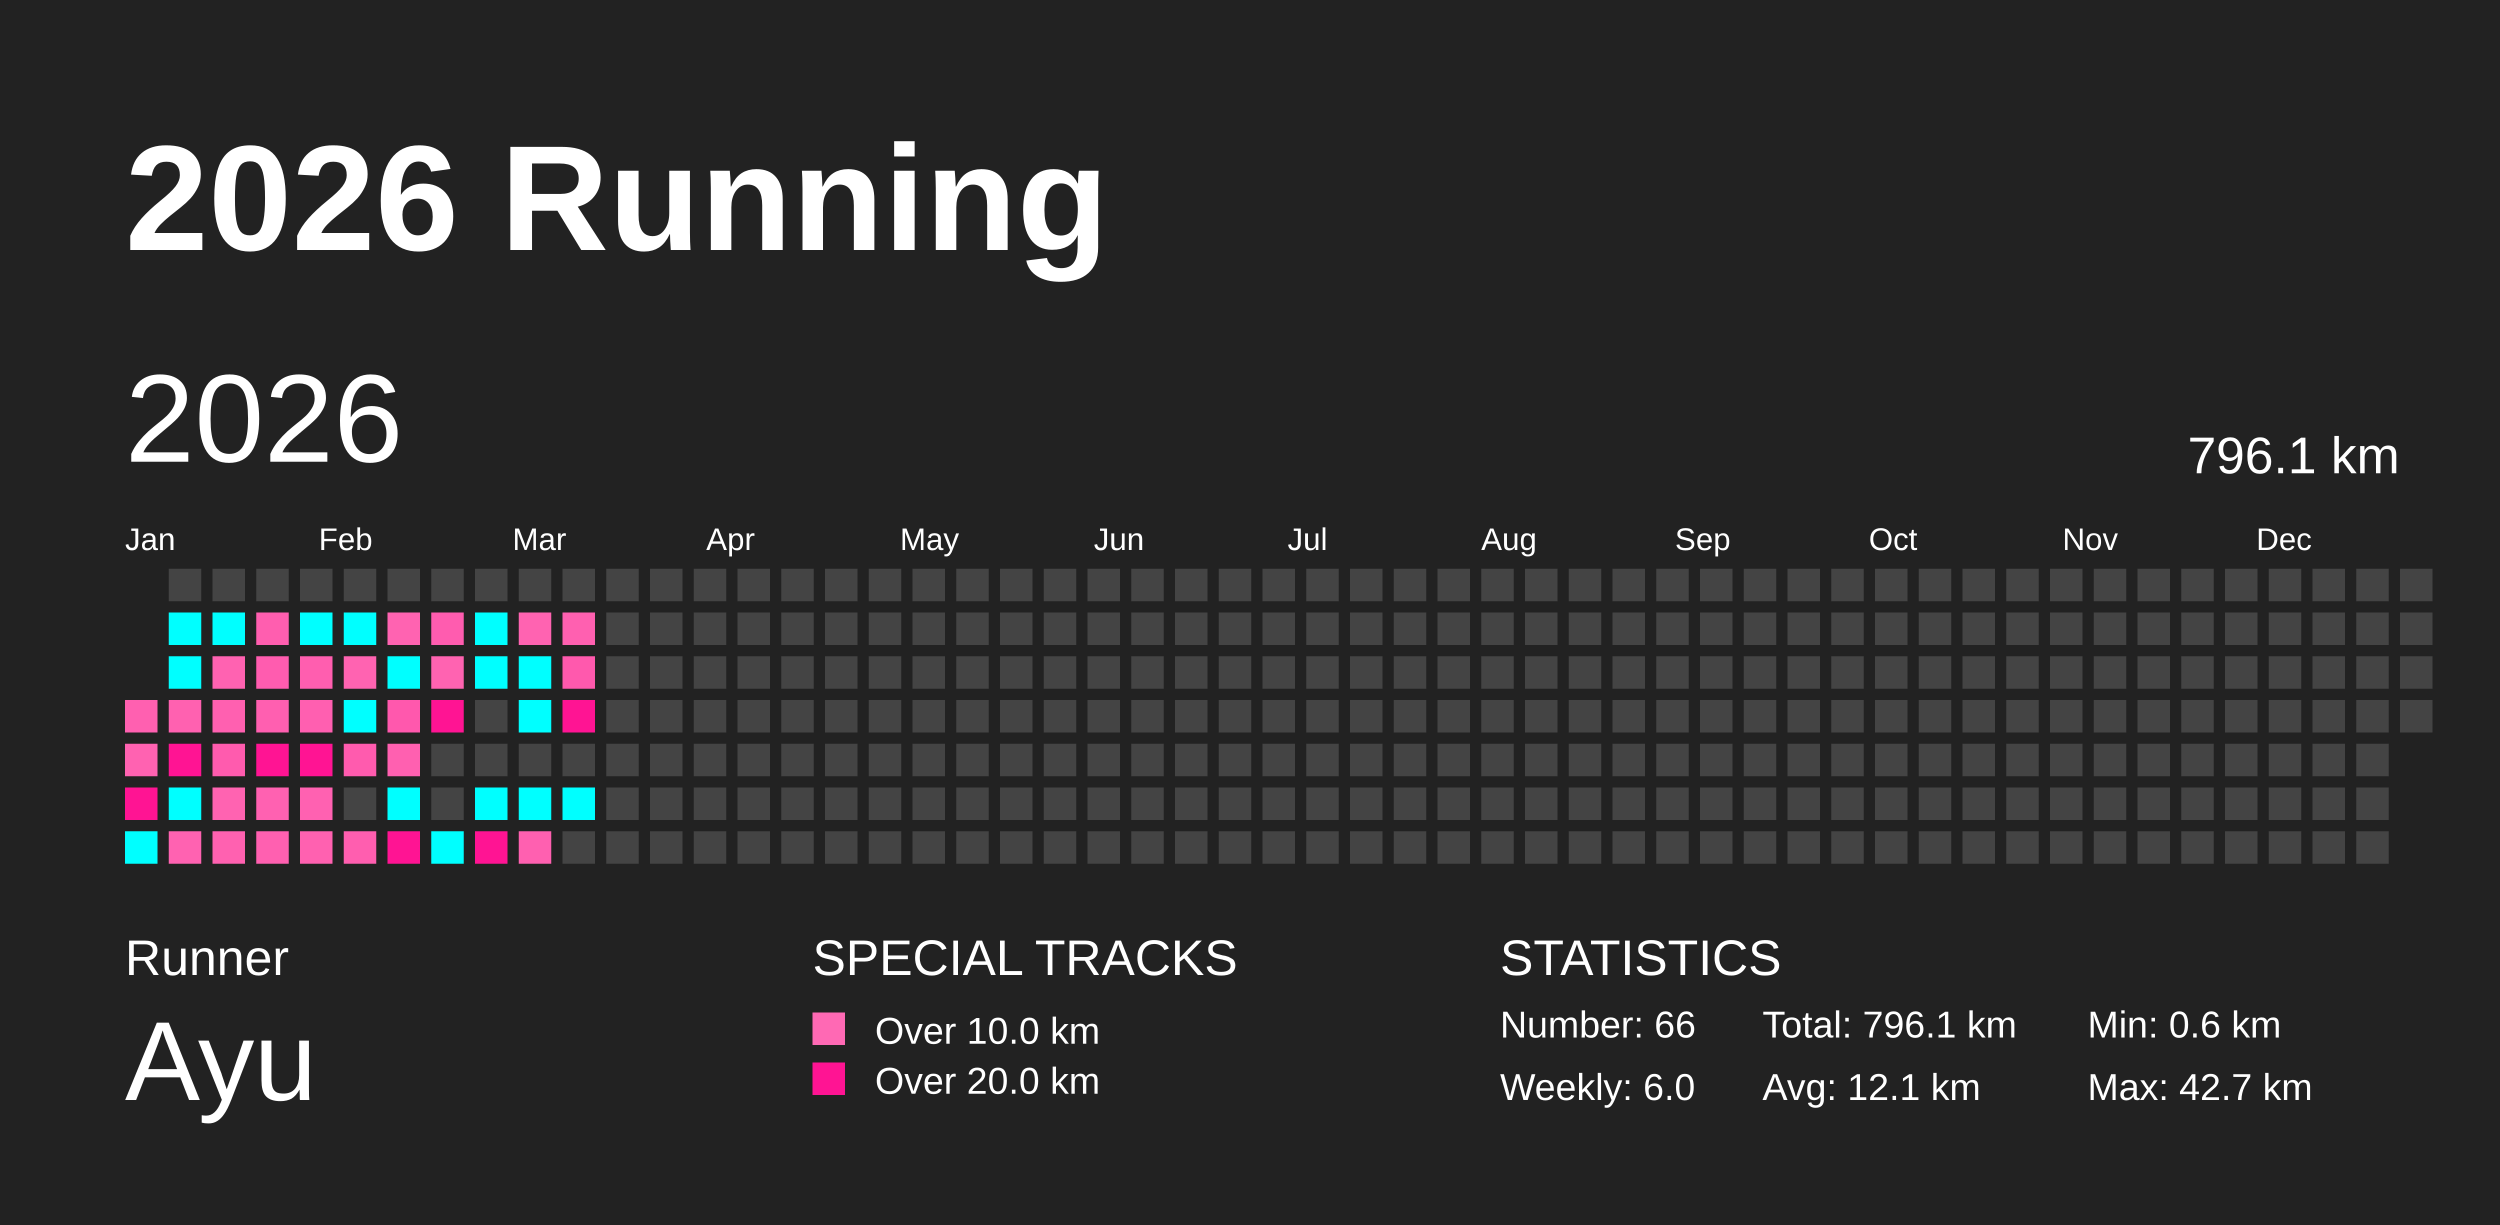
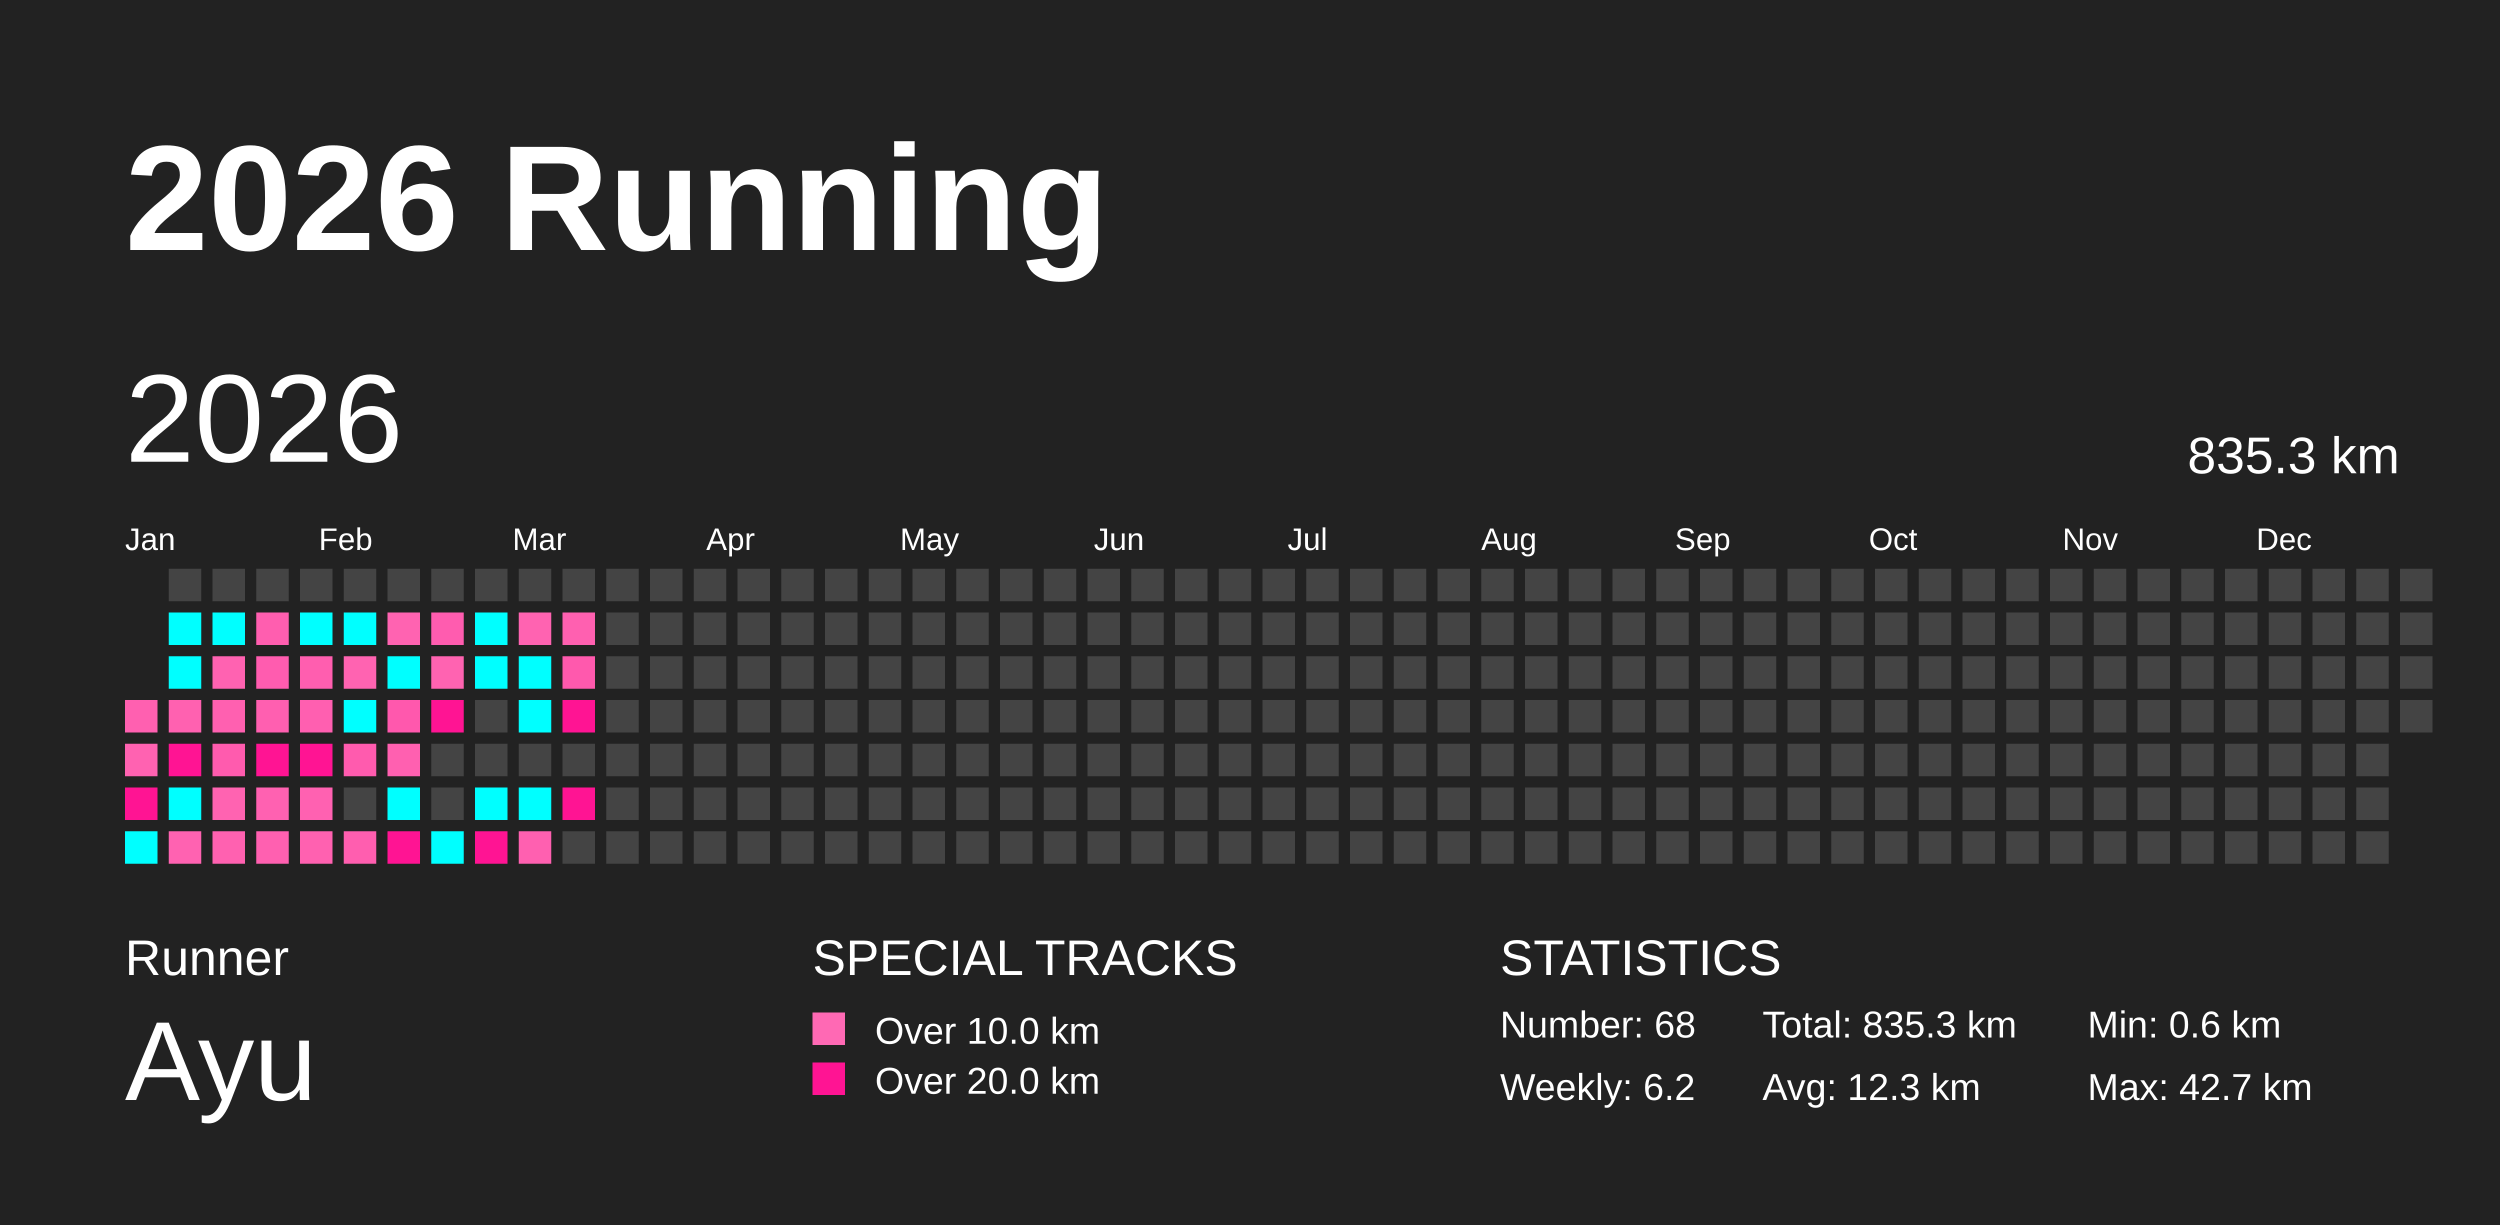
<svg xmlns="http://www.w3.org/2000/svg" baseProfile="full" height="98mm" version="1.1" viewBox="0,0,200,98" width="200mm">
  <defs />
  <rect fill="#222222" height="98" width="200" x="0" y="0" />
  <text fill="#FFFFFF" style="font-size:12px; font-family:Arial; font-weight:bold;" x="10" y="20">2026 Running</text>
  <text fill="#FFFFFF" style="font-size:4px; font-family:Arial" x="10" y="78">Runner</text>
  <text fill="#FFFFFF" style="font-size:9px; font-family:Arial" x="10" y="88">Ayu</text>
  <text fill="#FFFFFF" style="font-size:4px; font-family:Arial" x="65" y="78">SPECIAL TRACKS</text>
  <rect fill="#ff69b4" height="2.6" width="2.6" x="65" y="81" />
  <text fill="#FFFFFF" style="font-size:3px; font-family:Arial" x="70" y="83.5">Over 10.0 km</text>
  <rect fill="#ff1493" height="2.6" width="2.6" x="65" y="85" />
  <text fill="#FFFFFF" style="font-size:3px; font-family:Arial" x="70" y="87.5">Over 20.0 km</text>
  <text fill="#FFFFFF" style="font-size:4px; font-family:Arial" x="120" y="78">STATISTICS</text>
-   <text fill="#FFFFFF" style="font-size:3px; font-family:Arial" x="120" y="83">Number: 66</text>
-   <text fill="#FFFFFF" style="font-size:3px; font-family:Arial" x="120" y="88">Weekly: 6.0</text>
-   <text fill="#FFFFFF" style="font-size:3px; font-family:Arial" x="141" y="83">Total: 796.1 km</text>
-   <text fill="#FFFFFF" style="font-size:3px; font-family:Arial" x="141" y="88">Avg: 12.1 km</text>
+   <text fill="#FFFFFF" style="font-size:3px; font-family:Arial" x="120" y="83">Number: 68</text>
+   <text fill="#FFFFFF" style="font-size:3px; font-family:Arial" x="120" y="88">Weekly: 6.2</text>
+   <text fill="#FFFFFF" style="font-size:3px; font-family:Arial" x="141" y="83">Total: 835.3 km</text>
+   <text fill="#FFFFFF" style="font-size:3px; font-family:Arial" x="141" y="88">Avg: 12.3 km</text>
  <text fill="#FFFFFF" style="font-size:3px; font-family:Arial" x="167" y="83">Min: 0.6 km</text>
  <text fill="#FFFFFF" style="font-size:3px; font-family:Arial" x="167" y="88">Max: 42.7 km</text>
  <text dominant-baseline="hanging" fill="#FFFFFF" style="font-size:10.0px; font-family:Arial;" x="10" y="30">2026</text>
-   <text dominant-baseline="hanging" fill="#FFFFFF" style="font-size:4.125px; font-family:Arial;" x="175" y="35">796.1 km</text>
+   <text dominant-baseline="hanging" fill="#FFFFFF" style="font-size:4.125px; font-family:Arial;" x="175" y="35">835.3 km</text>
  <text fill="#FFFFFF" style="font-size:2.5px; font-family:Arial" x="10.0" y="44">Jan</text>
  <text fill="#FFFFFF" style="font-size:2.5px; font-family:Arial" x="25.5" y="44">Feb</text>
  <text fill="#FFFFFF" style="font-size:2.5px; font-family:Arial" x="41.0" y="44">Mar</text>
  <text fill="#FFFFFF" style="font-size:2.5px; font-family:Arial" x="56.5" y="44">Apr</text>
  <text fill="#FFFFFF" style="font-size:2.5px; font-family:Arial" x="72.0" y="44">May</text>
  <text fill="#FFFFFF" style="font-size:2.5px; font-family:Arial" x="87.5" y="44">Jun</text>
  <text fill="#FFFFFF" style="font-size:2.5px; font-family:Arial" x="103.0" y="44">Jul</text>
  <text fill="#FFFFFF" style="font-size:2.5px; font-family:Arial" x="118.5" y="44">Aug</text>
  <text fill="#FFFFFF" style="font-size:2.5px; font-family:Arial" x="134.0" y="44">Sep</text>
  <text fill="#FFFFFF" style="font-size:2.5px; font-family:Arial" x="149.5" y="44">Oct</text>
  <text fill="#FFFFFF" style="font-size:2.5px; font-family:Arial" x="165.0" y="44">Nov</text>
  <text fill="#FFFFFF" style="font-size:2.5px; font-family:Arial" x="180.5" y="44">Dec</text>
  <rect fill="#ff60b0" height="2.6" width="2.6" x="10.0" y="56.0" />
  <rect fill="#ff62b1" height="2.6" width="2.6" x="10.0" y="59.5" />
  <rect fill="#ff1493" height="2.6" width="2.6" x="10.0" y="63.0" />
  <rect fill="#00ffff" height="2.6" width="2.6" x="10.0" y="66.5" />
  <rect fill="#444444" height="2.6" width="2.6" x="13.5" y="45.5" />
  <rect fill="#00ffff" height="2.6" width="2.6" x="13.5" y="49.0" />
  <rect fill="#00ffff" height="2.6" width="2.6" x="13.5" y="52.5" />
  <rect fill="#ff61b0" height="2.6" width="2.6" x="13.5" y="56.0" />
  <rect fill="#ff1493" height="2.6" width="2.6" x="13.5" y="59.5" />
  <rect fill="#00ffff" height="2.6" width="2.6" x="13.5" y="63.0" />
  <rect fill="#ff62b1" height="2.6" width="2.6" x="13.5" y="66.5" />
  <rect fill="#444444" height="2.6" width="2.6" x="17.0" y="45.5" />
  <rect fill="#00ffff" height="2.6" width="2.6" x="17.0" y="49.0" />
  <rect fill="#ff62b1" height="2.6" width="2.6" x="17.0" y="52.5" />
  <rect fill="#ff60b0" height="2.6" width="2.6" x="17.0" y="56.0" />
  <rect fill="#ff5bae" height="2.6" width="2.6" x="17.0" y="59.5" />
  <rect fill="#ff63b1" height="2.6" width="2.6" x="17.0" y="63.0" />
  <rect fill="#ff61b0" height="2.6" width="2.6" x="17.0" y="66.5" />
  <rect fill="#444444" height="2.6" width="2.6" x="20.5" y="45.5" />
  <rect fill="#ff5eaf" height="2.6" width="2.6" x="20.5" y="49.0" />
  <rect fill="#ff5caf" height="2.6" width="2.6" x="20.5" y="52.5" />
  <rect fill="#ff5fb0" height="2.6" width="2.6" x="20.5" y="56.0" />
  <rect fill="#ff1493" height="2.6" width="2.6" x="20.5" y="59.5" />
  <rect fill="#ff61b1" height="2.6" width="2.6" x="20.5" y="63.0" />
  <rect fill="#ff60b0" height="2.6" width="2.6" x="20.5" y="66.5" />
  <rect fill="#444444" height="2.6" width="2.6" x="24.0" y="45.5" />
  <rect fill="#00ffff" height="2.6" width="2.6" x="24.0" y="49.0" />
  <rect fill="#ff5eaf" height="2.6" width="2.6" x="24.0" y="52.5" />
  <rect fill="#ff5fb0" height="2.6" width="2.6" x="24.0" y="56.0" />
  <rect fill="#ff1493" height="2.6" width="2.6" x="24.0" y="59.5" />
  <rect fill="#ff61b1" height="2.6" width="2.6" x="24.0" y="63.0" />
  <rect fill="#ff61b0" height="2.6" width="2.6" x="24.0" y="66.5" />
  <rect fill="#444444" height="2.6" width="2.6" x="27.5" y="45.5" />
  <rect fill="#00ffff" height="2.6" width="2.6" x="27.5" y="49.0" />
  <rect fill="#ff63b1" height="2.6" width="2.6" x="27.5" y="52.5" />
  <rect fill="#00ffff" height="2.6" width="2.6" x="27.5" y="56.0" />
  <rect fill="#ff5bae" height="2.6" width="2.6" x="27.5" y="59.5" />
  <rect fill="#444444" height="2.6" width="2.6" x="27.5" y="63.0" />
  <rect fill="#ff5eaf" height="2.6" width="2.6" x="27.5" y="66.5" />
  <rect fill="#444444" height="2.6" width="2.6" x="31.0" y="45.5" />
  <rect fill="#ff63b1" height="2.6" width="2.6" x="31.0" y="49.0" />
  <rect fill="#00ffff" height="2.6" width="2.6" x="31.0" y="52.5" />
  <rect fill="#ff58ad" height="2.6" width="2.6" x="31.0" y="56.0" />
  <rect fill="#ff60b0" height="2.6" width="2.6" x="31.0" y="59.5" />
  <rect fill="#00ffff" height="2.6" width="2.6" x="31.0" y="63.0" />
  <rect fill="#ff1493" height="2.6" width="2.6" x="31.0" y="66.5" />
  <rect fill="#444444" height="2.6" width="2.6" x="34.5" y="45.5" />
  <rect fill="#ff5caf" height="2.6" width="2.6" x="34.5" y="49.0" />
  <rect fill="#ff63b1" height="2.6" width="2.6" x="34.5" y="52.5" />
  <rect fill="#ff1493" height="2.6" width="2.6" x="34.5" y="56.0" />
  <rect fill="#444444" height="2.6" width="2.6" x="34.5" y="59.5" />
  <rect fill="#444444" height="2.6" width="2.6" x="34.5" y="63.0" />
  <rect fill="#00ffff" height="2.6" width="2.6" x="34.5" y="66.5" />
  <rect fill="#444444" height="2.6" width="2.6" x="38.0" y="45.5" />
  <rect fill="#00ffff" height="2.6" width="2.6" x="38.0" y="49.0" />
  <rect fill="#00ffff" height="2.6" width="2.6" x="38.0" y="52.5" />
  <rect fill="#444444" height="2.6" width="2.6" x="38.0" y="56.0" />
  <rect fill="#444444" height="2.6" width="2.6" x="38.0" y="59.5" />
  <rect fill="#00ffff" height="2.6" width="2.6" x="38.0" y="63.0" />
  <rect fill="#ff1493" height="2.6" width="2.6" x="38.0" y="66.5" />
  <rect fill="#444444" height="2.6" width="2.6" x="41.5" y="45.5" />
  <rect fill="#ff63b1" height="2.6" width="2.6" x="41.5" y="49.0" />
  <rect fill="#00ffff" height="2.6" width="2.6" x="41.5" y="52.5" />
  <rect fill="#00ffff" height="2.6" width="2.6" x="41.5" y="56.0" />
  <rect fill="#444444" height="2.6" width="2.6" x="41.5" y="59.5" />
  <rect fill="#00ffff" height="2.6" width="2.6" x="41.5" y="63.0" />
  <rect fill="#ff60b0" height="2.6" width="2.6" x="41.5" y="66.5" />
  <rect fill="#444444" height="2.6" width="2.6" x="45.0" y="45.5" />
  <rect fill="#ff60b0" height="2.6" width="2.6" x="45.0" y="49.0" />
  <rect fill="#ff59ad" height="2.6" width="2.6" x="45.0" y="52.5" />
  <rect fill="#ff1493" height="2.6" width="2.6" x="45.0" y="56.0" />
  <rect fill="#444444" height="2.6" width="2.6" x="45.0" y="59.5" />
-   <rect fill="#00ffff" height="2.6" width="2.6" x="45.0" y="63.0" />
+   <rect fill="#ff1493" height="2.6" width="2.6" x="45.0" y="63.0" />
  <rect fill="#444444" height="2.6" width="2.6" x="45.0" y="66.5" />
  <rect fill="#444444" height="2.6" width="2.6" x="48.5" y="45.5" />
  <rect fill="#444444" height="2.6" width="2.6" x="48.5" y="49.0" />
  <rect fill="#444444" height="2.6" width="2.6" x="48.5" y="52.5" />
  <rect fill="#444444" height="2.6" width="2.6" x="48.5" y="56.0" />
  <rect fill="#444444" height="2.6" width="2.6" x="48.5" y="59.5" />
  <rect fill="#444444" height="2.6" width="2.6" x="48.5" y="63.0" />
  <rect fill="#444444" height="2.6" width="2.6" x="48.5" y="66.5" />
  <rect fill="#444444" height="2.6" width="2.6" x="52.0" y="45.5" />
  <rect fill="#444444" height="2.6" width="2.6" x="52.0" y="49.0" />
  <rect fill="#444444" height="2.6" width="2.6" x="52.0" y="52.5" />
  <rect fill="#444444" height="2.6" width="2.6" x="52.0" y="56.0" />
  <rect fill="#444444" height="2.6" width="2.6" x="52.0" y="59.5" />
  <rect fill="#444444" height="2.6" width="2.6" x="52.0" y="63.0" />
  <rect fill="#444444" height="2.6" width="2.6" x="52.0" y="66.5" />
  <rect fill="#444444" height="2.6" width="2.6" x="55.5" y="45.5" />
  <rect fill="#444444" height="2.6" width="2.6" x="55.5" y="49.0" />
  <rect fill="#444444" height="2.6" width="2.6" x="55.5" y="52.5" />
  <rect fill="#444444" height="2.6" width="2.6" x="55.5" y="56.0" />
  <rect fill="#444444" height="2.6" width="2.6" x="55.5" y="59.5" />
  <rect fill="#444444" height="2.6" width="2.6" x="55.5" y="63.0" />
  <rect fill="#444444" height="2.6" width="2.6" x="55.5" y="66.5" />
  <rect fill="#444444" height="2.6" width="2.6" x="59.0" y="45.5" />
  <rect fill="#444444" height="2.6" width="2.6" x="59.0" y="49.0" />
  <rect fill="#444444" height="2.6" width="2.6" x="59.0" y="52.5" />
  <rect fill="#444444" height="2.6" width="2.6" x="59.0" y="56.0" />
  <rect fill="#444444" height="2.6" width="2.6" x="59.0" y="59.5" />
  <rect fill="#444444" height="2.6" width="2.6" x="59.0" y="63.0" />
  <rect fill="#444444" height="2.6" width="2.6" x="59.0" y="66.5" />
  <rect fill="#444444" height="2.6" width="2.6" x="62.5" y="45.5" />
  <rect fill="#444444" height="2.6" width="2.6" x="62.5" y="49.0" />
  <rect fill="#444444" height="2.6" width="2.6" x="62.5" y="52.5" />
  <rect fill="#444444" height="2.6" width="2.6" x="62.5" y="56.0" />
  <rect fill="#444444" height="2.6" width="2.6" x="62.5" y="59.5" />
  <rect fill="#444444" height="2.6" width="2.6" x="62.5" y="63.0" />
  <rect fill="#444444" height="2.6" width="2.6" x="62.5" y="66.5" />
  <rect fill="#444444" height="2.6" width="2.6" x="66.0" y="45.5" />
  <rect fill="#444444" height="2.6" width="2.6" x="66.0" y="49.0" />
  <rect fill="#444444" height="2.6" width="2.6" x="66.0" y="52.5" />
  <rect fill="#444444" height="2.6" width="2.6" x="66.0" y="56.0" />
  <rect fill="#444444" height="2.6" width="2.6" x="66.0" y="59.5" />
  <rect fill="#444444" height="2.6" width="2.6" x="66.0" y="63.0" />
  <rect fill="#444444" height="2.6" width="2.6" x="66.0" y="66.5" />
  <rect fill="#444444" height="2.6" width="2.6" x="69.5" y="45.5" />
  <rect fill="#444444" height="2.6" width="2.6" x="69.5" y="49.0" />
  <rect fill="#444444" height="2.6" width="2.6" x="69.5" y="52.5" />
  <rect fill="#444444" height="2.6" width="2.6" x="69.5" y="56.0" />
  <rect fill="#444444" height="2.6" width="2.6" x="69.5" y="59.5" />
  <rect fill="#444444" height="2.6" width="2.6" x="69.5" y="63.0" />
  <rect fill="#444444" height="2.6" width="2.6" x="69.5" y="66.5" />
  <rect fill="#444444" height="2.6" width="2.6" x="73.0" y="45.5" />
  <rect fill="#444444" height="2.6" width="2.6" x="73.0" y="49.0" />
  <rect fill="#444444" height="2.6" width="2.6" x="73.0" y="52.5" />
  <rect fill="#444444" height="2.6" width="2.6" x="73.0" y="56.0" />
  <rect fill="#444444" height="2.6" width="2.6" x="73.0" y="59.5" />
  <rect fill="#444444" height="2.6" width="2.6" x="73.0" y="63.0" />
  <rect fill="#444444" height="2.6" width="2.6" x="73.0" y="66.5" />
  <rect fill="#444444" height="2.6" width="2.6" x="76.5" y="45.5" />
  <rect fill="#444444" height="2.6" width="2.6" x="76.5" y="49.0" />
  <rect fill="#444444" height="2.6" width="2.6" x="76.5" y="52.5" />
  <rect fill="#444444" height="2.6" width="2.6" x="76.5" y="56.0" />
  <rect fill="#444444" height="2.6" width="2.6" x="76.5" y="59.5" />
  <rect fill="#444444" height="2.6" width="2.6" x="76.5" y="63.0" />
  <rect fill="#444444" height="2.6" width="2.6" x="76.5" y="66.5" />
  <rect fill="#444444" height="2.6" width="2.6" x="80.0" y="45.5" />
  <rect fill="#444444" height="2.6" width="2.6" x="80.0" y="49.0" />
  <rect fill="#444444" height="2.6" width="2.6" x="80.0" y="52.5" />
  <rect fill="#444444" height="2.6" width="2.6" x="80.0" y="56.0" />
  <rect fill="#444444" height="2.6" width="2.6" x="80.0" y="59.5" />
  <rect fill="#444444" height="2.6" width="2.6" x="80.0" y="63.0" />
  <rect fill="#444444" height="2.6" width="2.6" x="80.0" y="66.5" />
  <rect fill="#444444" height="2.6" width="2.6" x="83.5" y="45.5" />
  <rect fill="#444444" height="2.6" width="2.6" x="83.5" y="49.0" />
  <rect fill="#444444" height="2.6" width="2.6" x="83.5" y="52.5" />
  <rect fill="#444444" height="2.6" width="2.6" x="83.5" y="56.0" />
  <rect fill="#444444" height="2.6" width="2.6" x="83.5" y="59.5" />
  <rect fill="#444444" height="2.6" width="2.6" x="83.5" y="63.0" />
  <rect fill="#444444" height="2.6" width="2.6" x="83.5" y="66.5" />
  <rect fill="#444444" height="2.6" width="2.6" x="87.0" y="45.5" />
  <rect fill="#444444" height="2.6" width="2.6" x="87.0" y="49.0" />
  <rect fill="#444444" height="2.6" width="2.6" x="87.0" y="52.5" />
  <rect fill="#444444" height="2.6" width="2.6" x="87.0" y="56.0" />
  <rect fill="#444444" height="2.6" width="2.6" x="87.0" y="59.5" />
  <rect fill="#444444" height="2.6" width="2.6" x="87.0" y="63.0" />
  <rect fill="#444444" height="2.6" width="2.6" x="87.0" y="66.5" />
  <rect fill="#444444" height="2.6" width="2.6" x="90.5" y="45.5" />
  <rect fill="#444444" height="2.6" width="2.6" x="90.5" y="49.0" />
  <rect fill="#444444" height="2.6" width="2.6" x="90.5" y="52.5" />
  <rect fill="#444444" height="2.6" width="2.6" x="90.5" y="56.0" />
  <rect fill="#444444" height="2.6" width="2.6" x="90.5" y="59.5" />
  <rect fill="#444444" height="2.6" width="2.6" x="90.5" y="63.0" />
  <rect fill="#444444" height="2.6" width="2.6" x="90.5" y="66.5" />
  <rect fill="#444444" height="2.6" width="2.6" x="94.0" y="45.5" />
  <rect fill="#444444" height="2.6" width="2.6" x="94.0" y="49.0" />
  <rect fill="#444444" height="2.6" width="2.6" x="94.0" y="52.5" />
  <rect fill="#444444" height="2.6" width="2.6" x="94.0" y="56.0" />
  <rect fill="#444444" height="2.6" width="2.6" x="94.0" y="59.5" />
  <rect fill="#444444" height="2.6" width="2.6" x="94.0" y="63.0" />
  <rect fill="#444444" height="2.6" width="2.6" x="94.0" y="66.5" />
  <rect fill="#444444" height="2.6" width="2.6" x="97.5" y="45.5" />
  <rect fill="#444444" height="2.6" width="2.6" x="97.5" y="49.0" />
  <rect fill="#444444" height="2.6" width="2.6" x="97.5" y="52.5" />
  <rect fill="#444444" height="2.6" width="2.6" x="97.5" y="56.0" />
  <rect fill="#444444" height="2.6" width="2.6" x="97.5" y="59.5" />
  <rect fill="#444444" height="2.6" width="2.6" x="97.5" y="63.0" />
  <rect fill="#444444" height="2.6" width="2.6" x="97.5" y="66.5" />
  <rect fill="#444444" height="2.6" width="2.6" x="101.0" y="45.5" />
  <rect fill="#444444" height="2.6" width="2.6" x="101.0" y="49.0" />
  <rect fill="#444444" height="2.6" width="2.6" x="101.0" y="52.5" />
  <rect fill="#444444" height="2.6" width="2.6" x="101.0" y="56.0" />
  <rect fill="#444444" height="2.6" width="2.6" x="101.0" y="59.5" />
  <rect fill="#444444" height="2.6" width="2.6" x="101.0" y="63.0" />
  <rect fill="#444444" height="2.6" width="2.6" x="101.0" y="66.5" />
  <rect fill="#444444" height="2.6" width="2.6" x="104.5" y="45.5" />
  <rect fill="#444444" height="2.6" width="2.6" x="104.5" y="49.0" />
  <rect fill="#444444" height="2.6" width="2.6" x="104.5" y="52.5" />
  <rect fill="#444444" height="2.6" width="2.6" x="104.5" y="56.0" />
  <rect fill="#444444" height="2.6" width="2.6" x="104.5" y="59.5" />
  <rect fill="#444444" height="2.6" width="2.6" x="104.5" y="63.0" />
  <rect fill="#444444" height="2.6" width="2.6" x="104.5" y="66.5" />
  <rect fill="#444444" height="2.6" width="2.6" x="108.0" y="45.5" />
  <rect fill="#444444" height="2.6" width="2.6" x="108.0" y="49.0" />
  <rect fill="#444444" height="2.6" width="2.6" x="108.0" y="52.5" />
  <rect fill="#444444" height="2.6" width="2.6" x="108.0" y="56.0" />
  <rect fill="#444444" height="2.6" width="2.6" x="108.0" y="59.5" />
  <rect fill="#444444" height="2.6" width="2.6" x="108.0" y="63.0" />
  <rect fill="#444444" height="2.6" width="2.6" x="108.0" y="66.5" />
  <rect fill="#444444" height="2.6" width="2.6" x="111.5" y="45.5" />
  <rect fill="#444444" height="2.6" width="2.6" x="111.5" y="49.0" />
  <rect fill="#444444" height="2.6" width="2.6" x="111.5" y="52.5" />
  <rect fill="#444444" height="2.6" width="2.6" x="111.5" y="56.0" />
  <rect fill="#444444" height="2.6" width="2.6" x="111.5" y="59.5" />
  <rect fill="#444444" height="2.6" width="2.6" x="111.5" y="63.0" />
  <rect fill="#444444" height="2.6" width="2.6" x="111.5" y="66.5" />
  <rect fill="#444444" height="2.6" width="2.6" x="115.0" y="45.5" />
  <rect fill="#444444" height="2.6" width="2.6" x="115.0" y="49.0" />
  <rect fill="#444444" height="2.6" width="2.6" x="115.0" y="52.5" />
  <rect fill="#444444" height="2.6" width="2.6" x="115.0" y="56.0" />
  <rect fill="#444444" height="2.6" width="2.6" x="115.0" y="59.5" />
  <rect fill="#444444" height="2.6" width="2.6" x="115.0" y="63.0" />
  <rect fill="#444444" height="2.6" width="2.6" x="115.0" y="66.5" />
  <rect fill="#444444" height="2.6" width="2.6" x="118.5" y="45.5" />
  <rect fill="#444444" height="2.6" width="2.6" x="118.5" y="49.0" />
  <rect fill="#444444" height="2.6" width="2.6" x="118.5" y="52.5" />
  <rect fill="#444444" height="2.6" width="2.6" x="118.5" y="56.0" />
  <rect fill="#444444" height="2.6" width="2.6" x="118.5" y="59.5" />
  <rect fill="#444444" height="2.6" width="2.6" x="118.5" y="63.0" />
  <rect fill="#444444" height="2.6" width="2.6" x="118.5" y="66.5" />
  <rect fill="#444444" height="2.6" width="2.6" x="122.0" y="45.5" />
  <rect fill="#444444" height="2.6" width="2.6" x="122.0" y="49.0" />
  <rect fill="#444444" height="2.6" width="2.6" x="122.0" y="52.5" />
  <rect fill="#444444" height="2.6" width="2.6" x="122.0" y="56.0" />
  <rect fill="#444444" height="2.6" width="2.6" x="122.0" y="59.5" />
  <rect fill="#444444" height="2.6" width="2.6" x="122.0" y="63.0" />
  <rect fill="#444444" height="2.6" width="2.6" x="122.0" y="66.5" />
  <rect fill="#444444" height="2.6" width="2.6" x="125.5" y="45.5" />
  <rect fill="#444444" height="2.6" width="2.6" x="125.5" y="49.0" />
  <rect fill="#444444" height="2.6" width="2.6" x="125.5" y="52.5" />
  <rect fill="#444444" height="2.6" width="2.6" x="125.5" y="56.0" />
  <rect fill="#444444" height="2.6" width="2.6" x="125.5" y="59.5" />
  <rect fill="#444444" height="2.6" width="2.6" x="125.5" y="63.0" />
  <rect fill="#444444" height="2.6" width="2.6" x="125.5" y="66.5" />
  <rect fill="#444444" height="2.6" width="2.6" x="129.0" y="45.5" />
  <rect fill="#444444" height="2.6" width="2.6" x="129.0" y="49.0" />
  <rect fill="#444444" height="2.6" width="2.6" x="129.0" y="52.5" />
  <rect fill="#444444" height="2.6" width="2.6" x="129.0" y="56.0" />
  <rect fill="#444444" height="2.6" width="2.6" x="129.0" y="59.5" />
  <rect fill="#444444" height="2.6" width="2.6" x="129.0" y="63.0" />
  <rect fill="#444444" height="2.6" width="2.6" x="129.0" y="66.5" />
  <rect fill="#444444" height="2.6" width="2.6" x="132.5" y="45.5" />
  <rect fill="#444444" height="2.6" width="2.6" x="132.5" y="49.0" />
  <rect fill="#444444" height="2.6" width="2.6" x="132.5" y="52.5" />
  <rect fill="#444444" height="2.6" width="2.6" x="132.5" y="56.0" />
  <rect fill="#444444" height="2.6" width="2.6" x="132.5" y="59.5" />
  <rect fill="#444444" height="2.6" width="2.6" x="132.5" y="63.0" />
  <rect fill="#444444" height="2.6" width="2.6" x="132.5" y="66.5" />
  <rect fill="#444444" height="2.6" width="2.6" x="136.0" y="45.5" />
  <rect fill="#444444" height="2.6" width="2.6" x="136.0" y="49.0" />
  <rect fill="#444444" height="2.6" width="2.6" x="136.0" y="52.5" />
  <rect fill="#444444" height="2.6" width="2.6" x="136.0" y="56.0" />
  <rect fill="#444444" height="2.6" width="2.6" x="136.0" y="59.5" />
  <rect fill="#444444" height="2.6" width="2.6" x="136.0" y="63.0" />
  <rect fill="#444444" height="2.6" width="2.6" x="136.0" y="66.5" />
  <rect fill="#444444" height="2.6" width="2.6" x="139.5" y="45.5" />
  <rect fill="#444444" height="2.6" width="2.6" x="139.5" y="49.0" />
  <rect fill="#444444" height="2.6" width="2.6" x="139.5" y="52.5" />
  <rect fill="#444444" height="2.6" width="2.6" x="139.5" y="56.0" />
  <rect fill="#444444" height="2.6" width="2.6" x="139.5" y="59.5" />
  <rect fill="#444444" height="2.6" width="2.6" x="139.5" y="63.0" />
  <rect fill="#444444" height="2.6" width="2.6" x="139.5" y="66.5" />
  <rect fill="#444444" height="2.6" width="2.6" x="143.0" y="45.5" />
  <rect fill="#444444" height="2.6" width="2.6" x="143.0" y="49.0" />
  <rect fill="#444444" height="2.6" width="2.6" x="143.0" y="52.5" />
  <rect fill="#444444" height="2.6" width="2.6" x="143.0" y="56.0" />
  <rect fill="#444444" height="2.6" width="2.6" x="143.0" y="59.5" />
  <rect fill="#444444" height="2.6" width="2.6" x="143.0" y="63.0" />
  <rect fill="#444444" height="2.6" width="2.6" x="143.0" y="66.5" />
  <rect fill="#444444" height="2.6" width="2.6" x="146.5" y="45.5" />
  <rect fill="#444444" height="2.6" width="2.6" x="146.5" y="49.0" />
  <rect fill="#444444" height="2.6" width="2.6" x="146.5" y="52.5" />
  <rect fill="#444444" height="2.6" width="2.6" x="146.5" y="56.0" />
  <rect fill="#444444" height="2.6" width="2.6" x="146.5" y="59.5" />
  <rect fill="#444444" height="2.6" width="2.6" x="146.5" y="63.0" />
  <rect fill="#444444" height="2.6" width="2.6" x="146.5" y="66.5" />
  <rect fill="#444444" height="2.6" width="2.6" x="150.0" y="45.5" />
  <rect fill="#444444" height="2.6" width="2.6" x="150.0" y="49.0" />
  <rect fill="#444444" height="2.6" width="2.6" x="150.0" y="52.5" />
  <rect fill="#444444" height="2.6" width="2.6" x="150.0" y="56.0" />
  <rect fill="#444444" height="2.6" width="2.6" x="150.0" y="59.5" />
  <rect fill="#444444" height="2.6" width="2.6" x="150.0" y="63.0" />
  <rect fill="#444444" height="2.6" width="2.6" x="150.0" y="66.5" />
  <rect fill="#444444" height="2.6" width="2.6" x="153.5" y="45.5" />
  <rect fill="#444444" height="2.6" width="2.6" x="153.5" y="49.0" />
  <rect fill="#444444" height="2.6" width="2.6" x="153.5" y="52.5" />
  <rect fill="#444444" height="2.6" width="2.6" x="153.5" y="56.0" />
  <rect fill="#444444" height="2.6" width="2.6" x="153.5" y="59.5" />
  <rect fill="#444444" height="2.6" width="2.6" x="153.5" y="63.0" />
  <rect fill="#444444" height="2.6" width="2.6" x="153.5" y="66.5" />
  <rect fill="#444444" height="2.6" width="2.6" x="157.0" y="45.5" />
  <rect fill="#444444" height="2.6" width="2.6" x="157.0" y="49.0" />
  <rect fill="#444444" height="2.6" width="2.6" x="157.0" y="52.5" />
  <rect fill="#444444" height="2.6" width="2.6" x="157.0" y="56.0" />
  <rect fill="#444444" height="2.6" width="2.6" x="157.0" y="59.5" />
  <rect fill="#444444" height="2.6" width="2.6" x="157.0" y="63.0" />
  <rect fill="#444444" height="2.6" width="2.6" x="157.0" y="66.5" />
  <rect fill="#444444" height="2.6" width="2.6" x="160.5" y="45.5" />
  <rect fill="#444444" height="2.6" width="2.6" x="160.5" y="49.0" />
  <rect fill="#444444" height="2.6" width="2.6" x="160.5" y="52.5" />
  <rect fill="#444444" height="2.6" width="2.6" x="160.5" y="56.0" />
  <rect fill="#444444" height="2.6" width="2.6" x="160.5" y="59.5" />
  <rect fill="#444444" height="2.6" width="2.6" x="160.5" y="63.0" />
  <rect fill="#444444" height="2.6" width="2.6" x="160.5" y="66.5" />
  <rect fill="#444444" height="2.6" width="2.6" x="164.0" y="45.5" />
  <rect fill="#444444" height="2.6" width="2.6" x="164.0" y="49.0" />
  <rect fill="#444444" height="2.6" width="2.6" x="164.0" y="52.5" />
  <rect fill="#444444" height="2.6" width="2.6" x="164.0" y="56.0" />
  <rect fill="#444444" height="2.6" width="2.6" x="164.0" y="59.5" />
  <rect fill="#444444" height="2.6" width="2.6" x="164.0" y="63.0" />
  <rect fill="#444444" height="2.6" width="2.6" x="164.0" y="66.5" />
  <rect fill="#444444" height="2.6" width="2.6" x="167.5" y="45.5" />
  <rect fill="#444444" height="2.6" width="2.6" x="167.5" y="49.0" />
  <rect fill="#444444" height="2.6" width="2.6" x="167.5" y="52.5" />
  <rect fill="#444444" height="2.6" width="2.6" x="167.5" y="56.0" />
  <rect fill="#444444" height="2.6" width="2.6" x="167.5" y="59.5" />
  <rect fill="#444444" height="2.6" width="2.6" x="167.5" y="63.0" />
  <rect fill="#444444" height="2.6" width="2.6" x="167.5" y="66.5" />
  <rect fill="#444444" height="2.6" width="2.6" x="171.0" y="45.5" />
  <rect fill="#444444" height="2.6" width="2.6" x="171.0" y="49.0" />
  <rect fill="#444444" height="2.6" width="2.6" x="171.0" y="52.5" />
  <rect fill="#444444" height="2.6" width="2.6" x="171.0" y="56.0" />
  <rect fill="#444444" height="2.6" width="2.6" x="171.0" y="59.5" />
  <rect fill="#444444" height="2.6" width="2.6" x="171.0" y="63.0" />
  <rect fill="#444444" height="2.6" width="2.6" x="171.0" y="66.5" />
  <rect fill="#444444" height="2.6" width="2.6" x="174.5" y="45.5" />
  <rect fill="#444444" height="2.6" width="2.6" x="174.5" y="49.0" />
  <rect fill="#444444" height="2.6" width="2.6" x="174.5" y="52.5" />
  <rect fill="#444444" height="2.6" width="2.6" x="174.5" y="56.0" />
  <rect fill="#444444" height="2.6" width="2.6" x="174.5" y="59.5" />
  <rect fill="#444444" height="2.6" width="2.6" x="174.5" y="63.0" />
  <rect fill="#444444" height="2.6" width="2.6" x="174.5" y="66.5" />
  <rect fill="#444444" height="2.6" width="2.6" x="178.0" y="45.5" />
  <rect fill="#444444" height="2.6" width="2.6" x="178.0" y="49.0" />
  <rect fill="#444444" height="2.6" width="2.6" x="178.0" y="52.5" />
  <rect fill="#444444" height="2.6" width="2.6" x="178.0" y="56.0" />
  <rect fill="#444444" height="2.6" width="2.6" x="178.0" y="59.5" />
  <rect fill="#444444" height="2.6" width="2.6" x="178.0" y="63.0" />
  <rect fill="#444444" height="2.6" width="2.6" x="178.0" y="66.5" />
  <rect fill="#444444" height="2.6" width="2.6" x="181.5" y="45.5" />
  <rect fill="#444444" height="2.6" width="2.6" x="181.5" y="49.0" />
  <rect fill="#444444" height="2.6" width="2.6" x="181.5" y="52.5" />
  <rect fill="#444444" height="2.6" width="2.6" x="181.5" y="56.0" />
  <rect fill="#444444" height="2.6" width="2.6" x="181.5" y="59.5" />
  <rect fill="#444444" height="2.6" width="2.6" x="181.5" y="63.0" />
  <rect fill="#444444" height="2.6" width="2.6" x="181.5" y="66.5" />
  <rect fill="#444444" height="2.6" width="2.6" x="185.0" y="45.5" />
  <rect fill="#444444" height="2.6" width="2.6" x="185.0" y="49.0" />
  <rect fill="#444444" height="2.6" width="2.6" x="185.0" y="52.5" />
  <rect fill="#444444" height="2.6" width="2.6" x="185.0" y="56.0" />
  <rect fill="#444444" height="2.6" width="2.6" x="185.0" y="59.5" />
  <rect fill="#444444" height="2.6" width="2.6" x="185.0" y="63.0" />
  <rect fill="#444444" height="2.6" width="2.6" x="185.0" y="66.5" />
  <rect fill="#444444" height="2.6" width="2.6" x="188.5" y="45.5" />
  <rect fill="#444444" height="2.6" width="2.6" x="188.5" y="49.0" />
  <rect fill="#444444" height="2.6" width="2.6" x="188.5" y="52.5" />
  <rect fill="#444444" height="2.6" width="2.6" x="188.5" y="56.0" />
  <rect fill="#444444" height="2.6" width="2.6" x="188.5" y="59.5" />
  <rect fill="#444444" height="2.6" width="2.6" x="188.5" y="63.0" />
  <rect fill="#444444" height="2.6" width="2.6" x="188.5" y="66.5" />
  <rect fill="#444444" height="2.6" width="2.6" x="192.0" y="45.5" />
  <rect fill="#444444" height="2.6" width="2.6" x="192.0" y="49.0" />
  <rect fill="#444444" height="2.6" width="2.6" x="192.0" y="52.5" />
  <rect fill="#444444" height="2.6" width="2.6" x="192.0" y="56.0" />
</svg>
